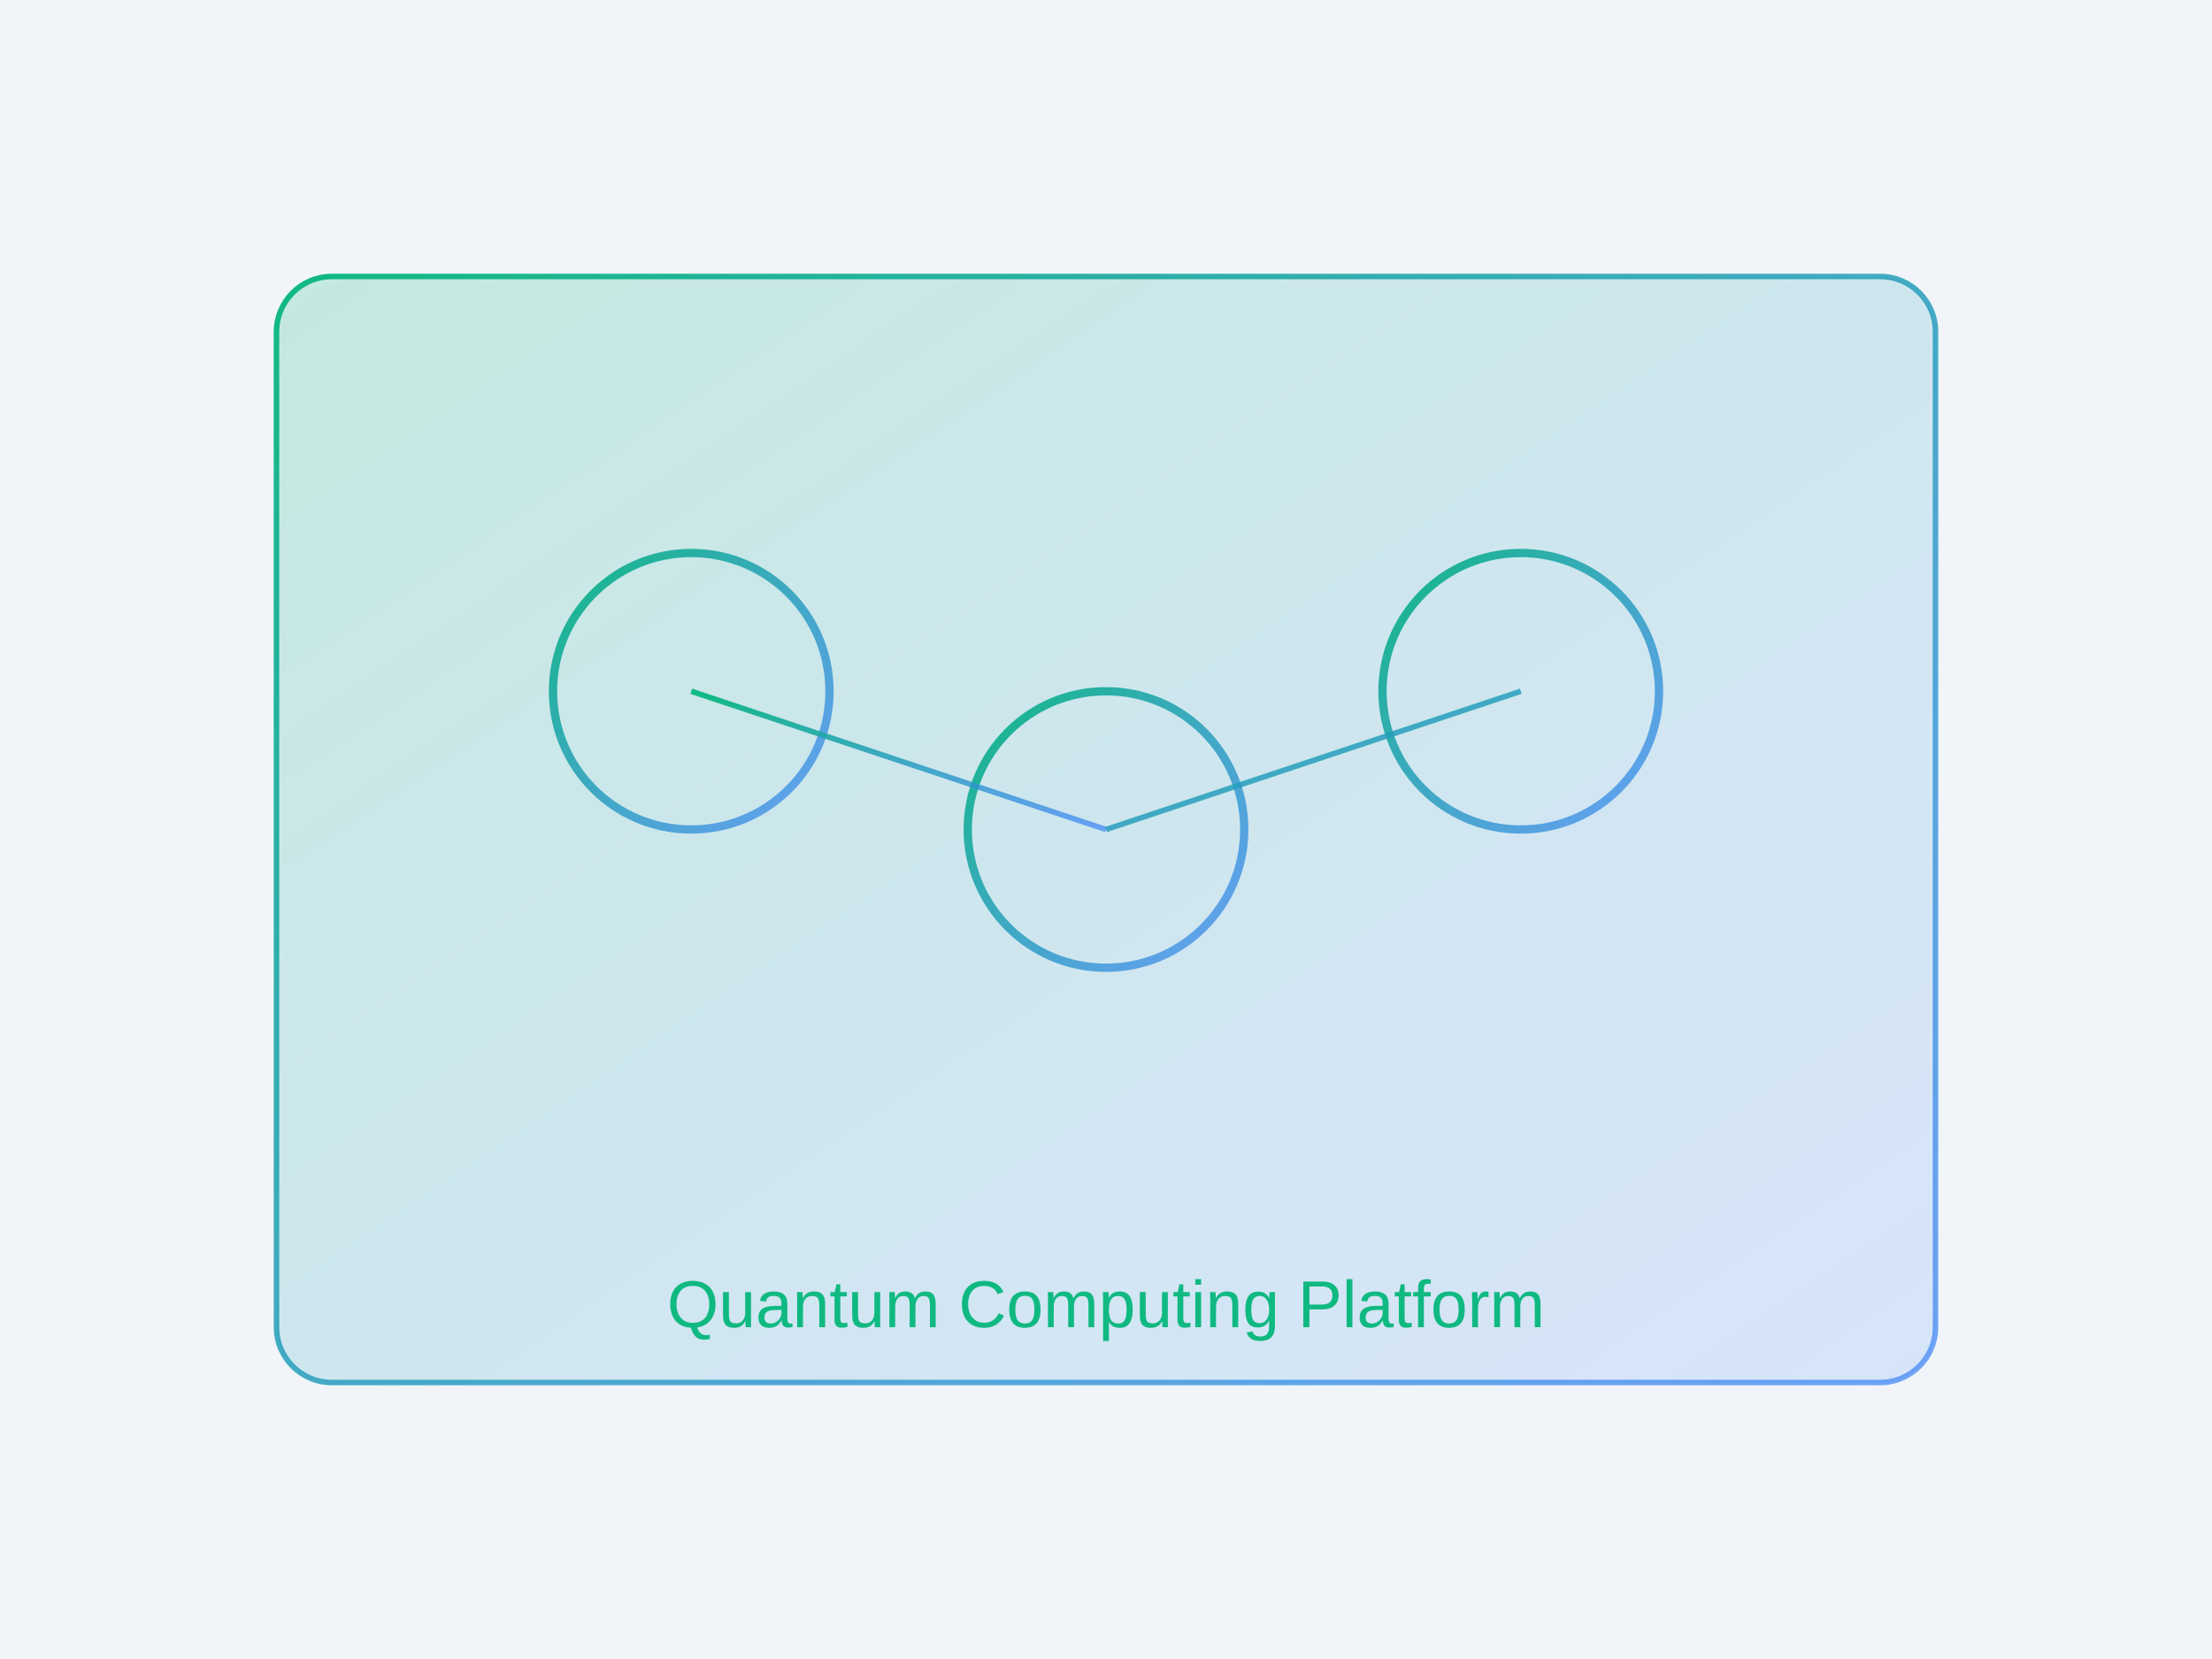
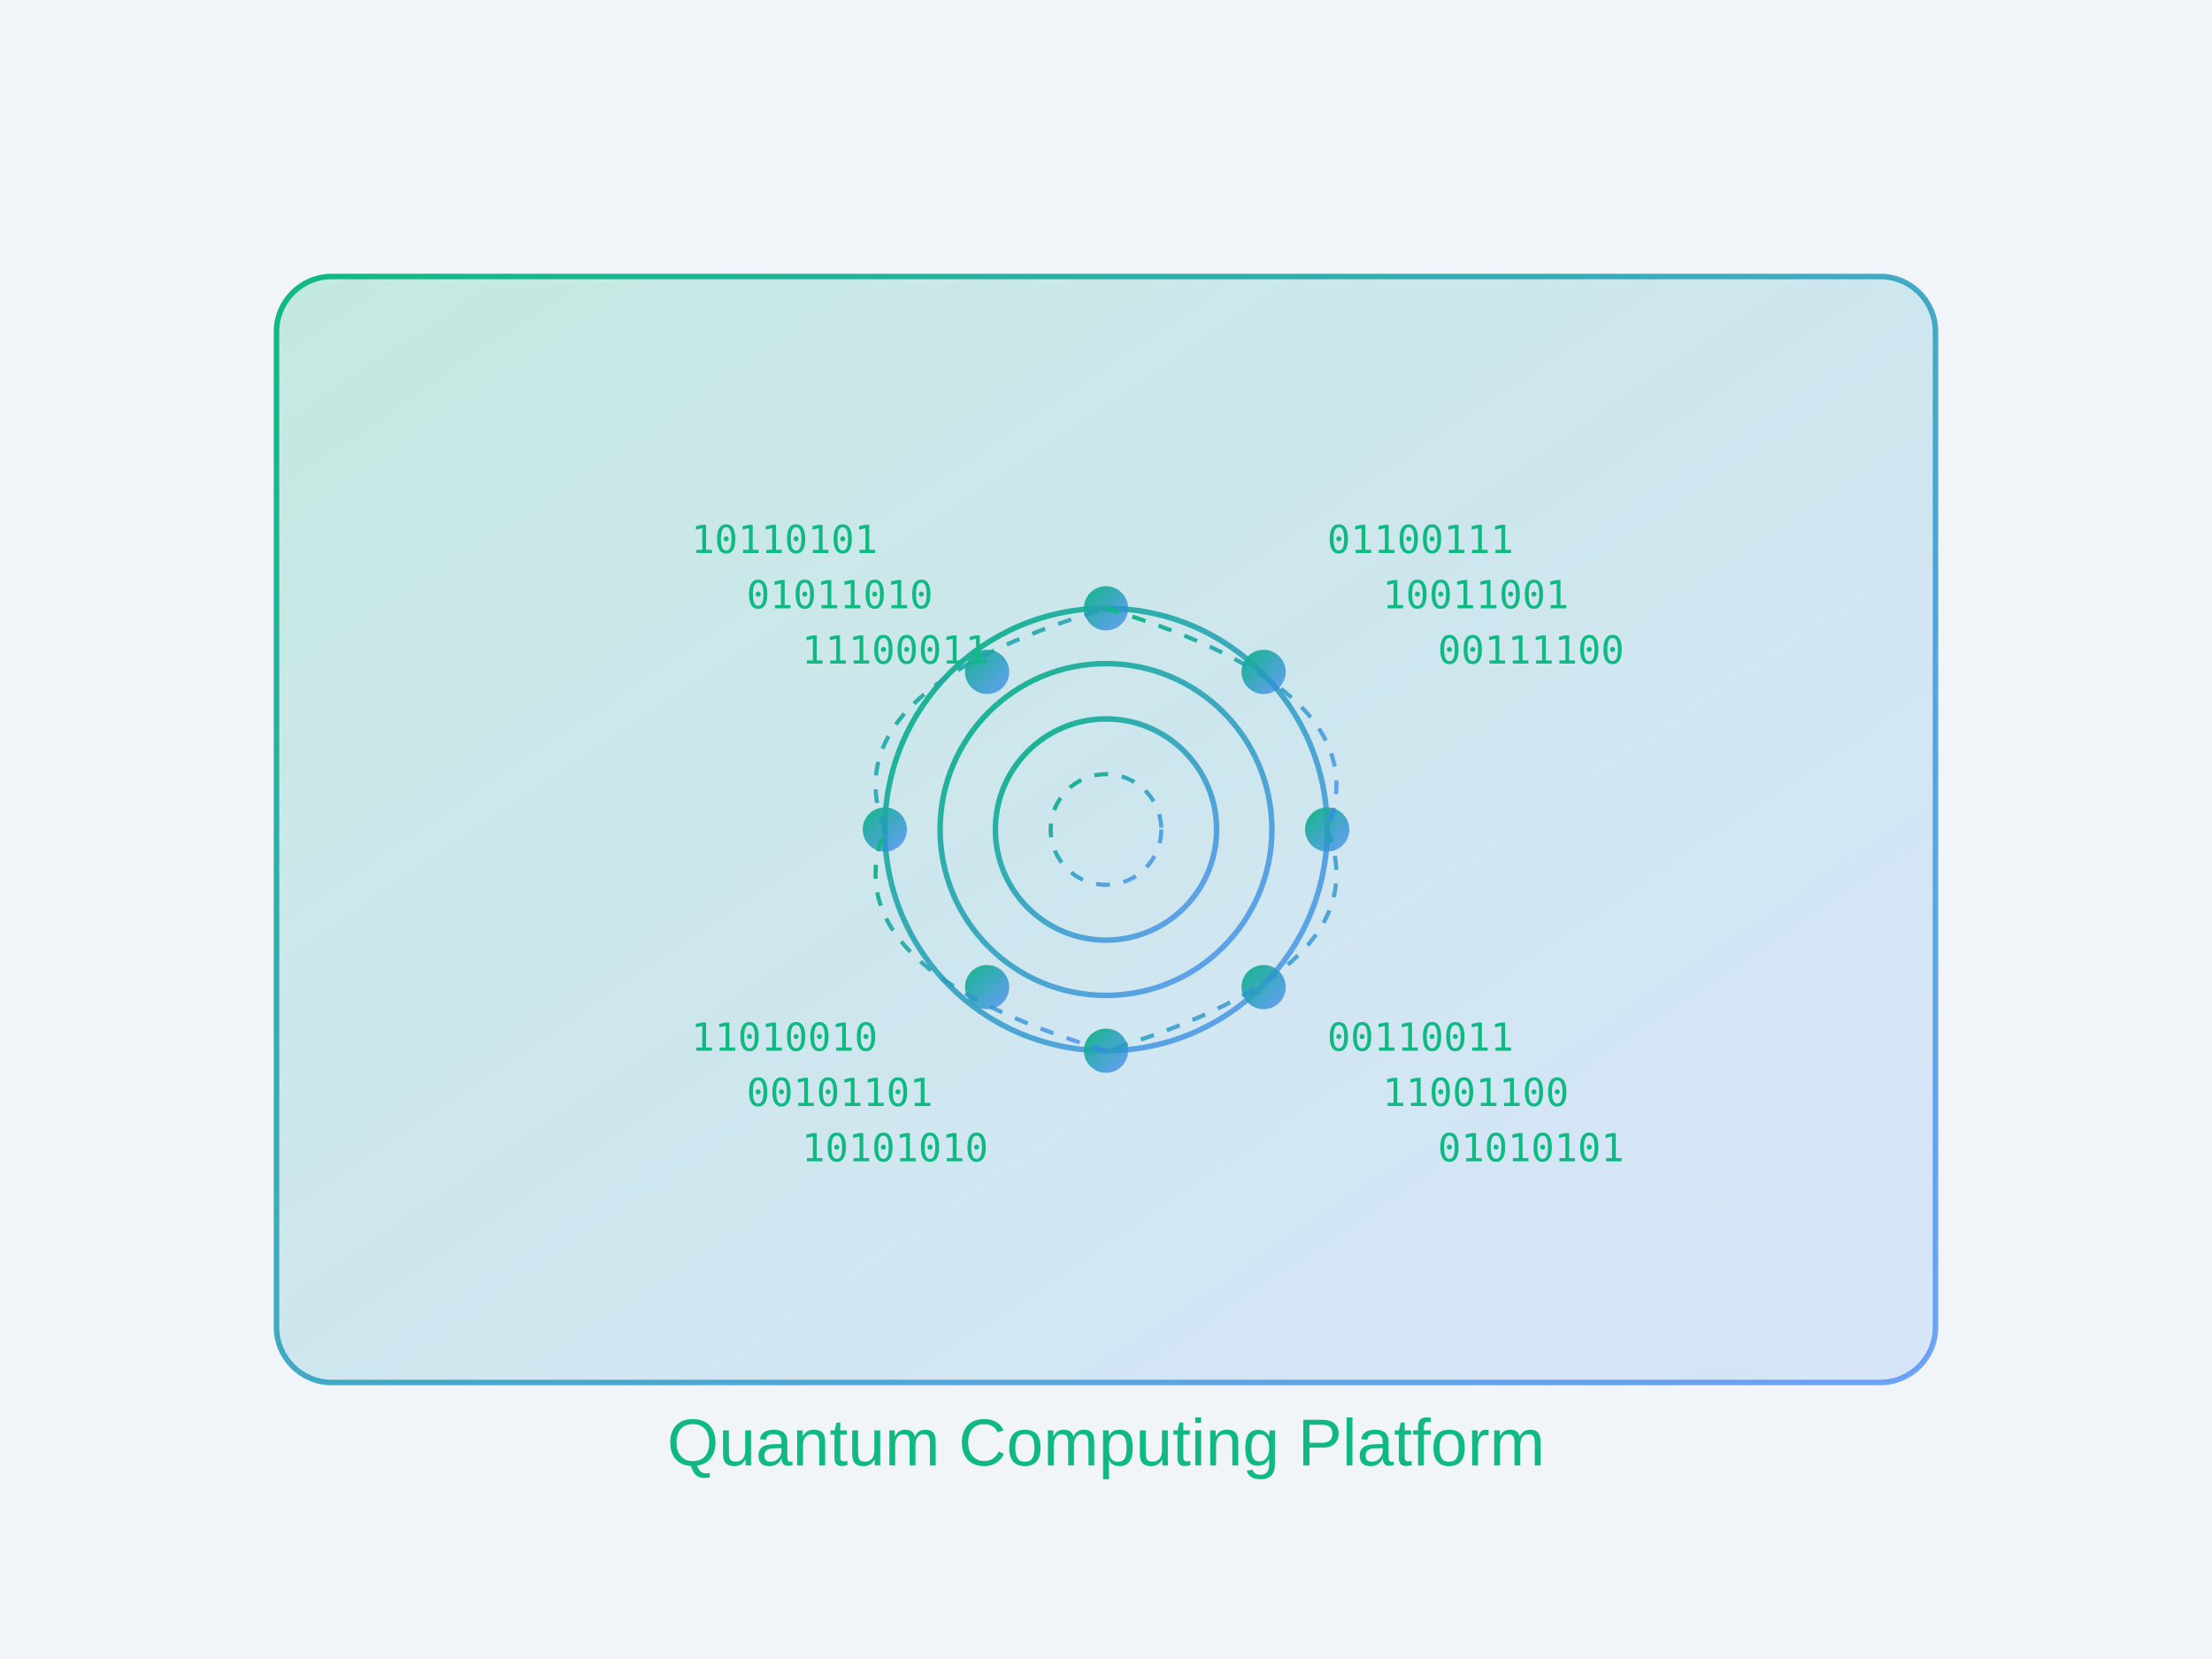
<svg xmlns="http://www.w3.org/2000/svg" width="800" height="600">
  <defs>
    <linearGradient id="grad2" x1="0%" y1="0%" x2="100%" y2="100%">
      <stop offset="0%" stop-color="#10b981" stop-opacity="1" />
      <stop offset="100%" stop-color="#3b82f6" stop-opacity="0.7" />
    </linearGradient>
  </defs>
  <rect width="100%" height="100%" fill="#f1f5f9" />
  <g>
    <rect x="100" y="100" width="600" height="400" rx="20" fill="url(#grad2)" fill-opacity="0.2" stroke="url(#grad2)" stroke-width="2" />
-     <circle cx="250" cy="250" r="50" fill="none" stroke="url(#grad2)" stroke-width="3" />
-     <circle cx="400" cy="300" r="50" fill="none" stroke="url(#grad2)" stroke-width="3" />
-     <circle cx="550" cy="250" r="50" fill="none" stroke="url(#grad2)" stroke-width="3" />
-     <line x1="250" y1="250" x2="400" y2="300" stroke="url(#grad2)" stroke-width="2" />
-     <line x1="400" y1="300" x2="550" y2="250" stroke="url(#grad2)" stroke-width="2" />
-     <line x1="250" y1="250" x2="550" y2="250" stroke="url(#grad2)" stroke-width="2" />
-     <text x="400" y="480" font-family="Arial" font-size="24" text-anchor="middle" fill="#10b981">Quantum Computing Platform</text>
+     <circle cx="400" cy="300" r="80" fill="none" stroke="url(#grad2)" stroke-width="2" />
+     <circle cx="400" cy="300" r="60" fill="none" stroke="url(#grad2)" stroke-width="2" />
+     <circle cx="400" cy="300" r="40" fill="none" stroke="url(#grad2)" stroke-width="2" />
+     <circle cx="400" cy="220" r="8" fill="url(#grad2)" />
+     <circle cx="480" cy="300" r="8" fill="url(#grad2)" />
+     <circle cx="400" cy="380" r="8" fill="url(#grad2)" />
+     <circle cx="320" cy="300" r="8" fill="url(#grad2)" />
+     <circle cx="357" cy="243" r="8" fill="url(#grad2)" />
+     <circle cx="457" cy="243" r="8" fill="url(#grad2)" />
+     <circle cx="457" cy="357" r="8" fill="url(#grad2)" />
+     <circle cx="357" cy="357" r="8" fill="url(#grad2)" />
+     <circle cx="400" cy="300" r="20" fill="none" stroke-dasharray="5,5" stroke="url(#grad2)" stroke-width="1.5" />
+     <path d="M 400 220 Q 500 250, 480 300" fill="none" stroke="url(#grad2)" stroke-width="1.5" stroke-dasharray="5,5" />
+     <path d="M 480 300 Q 500 350, 400 380" fill="none" stroke="url(#grad2)" stroke-width="1.5" stroke-dasharray="5,5" />
+     <path d="M 400 380 Q 300 350, 320 300" fill="none" stroke="url(#grad2)" stroke-width="1.5" stroke-dasharray="5,5" />
+     <path d="M 320 300 Q 300 250, 400 220" fill="none" stroke="url(#grad2)" stroke-width="1.5" stroke-dasharray="5,5" />
+     <text x="250" y="200" font-family="monospace" font-size="14" fill="#10b981">10110101</text>
+     <text x="270" y="220" font-family="monospace" font-size="14" fill="#10b981">01011010</text>
+     <text x="290" y="240" font-family="monospace" font-size="14" fill="#10b981">11100011</text>
+     <text x="480" y="200" font-family="monospace" font-size="14" fill="#10b981">01100111</text>
+     <text x="500" y="220" font-family="monospace" font-size="14" fill="#10b981">10011001</text>
+     <text x="520" y="240" font-family="monospace" font-size="14" fill="#10b981">00111100</text>
+     <text x="250" y="380" font-family="monospace" font-size="14" fill="#10b981">11010010</text>
+     <text x="270" y="400" font-family="monospace" font-size="14" fill="#10b981">00101101</text>
+     <text x="290" y="420" font-family="monospace" font-size="14" fill="#10b981">10101010</text>
+     <text x="480" y="380" font-family="monospace" font-size="14" fill="#10b981">00110011</text>
+     <text x="500" y="400" font-family="monospace" font-size="14" fill="#10b981">11001100</text>
+     <text x="520" y="420" font-family="monospace" font-size="14" fill="#10b981">01010101</text>
+     <text x="400" y="530" font-family="Arial" font-size="24" text-anchor="middle" fill="#10b981">Quantum Computing Platform</text>
  </g>
</svg>
